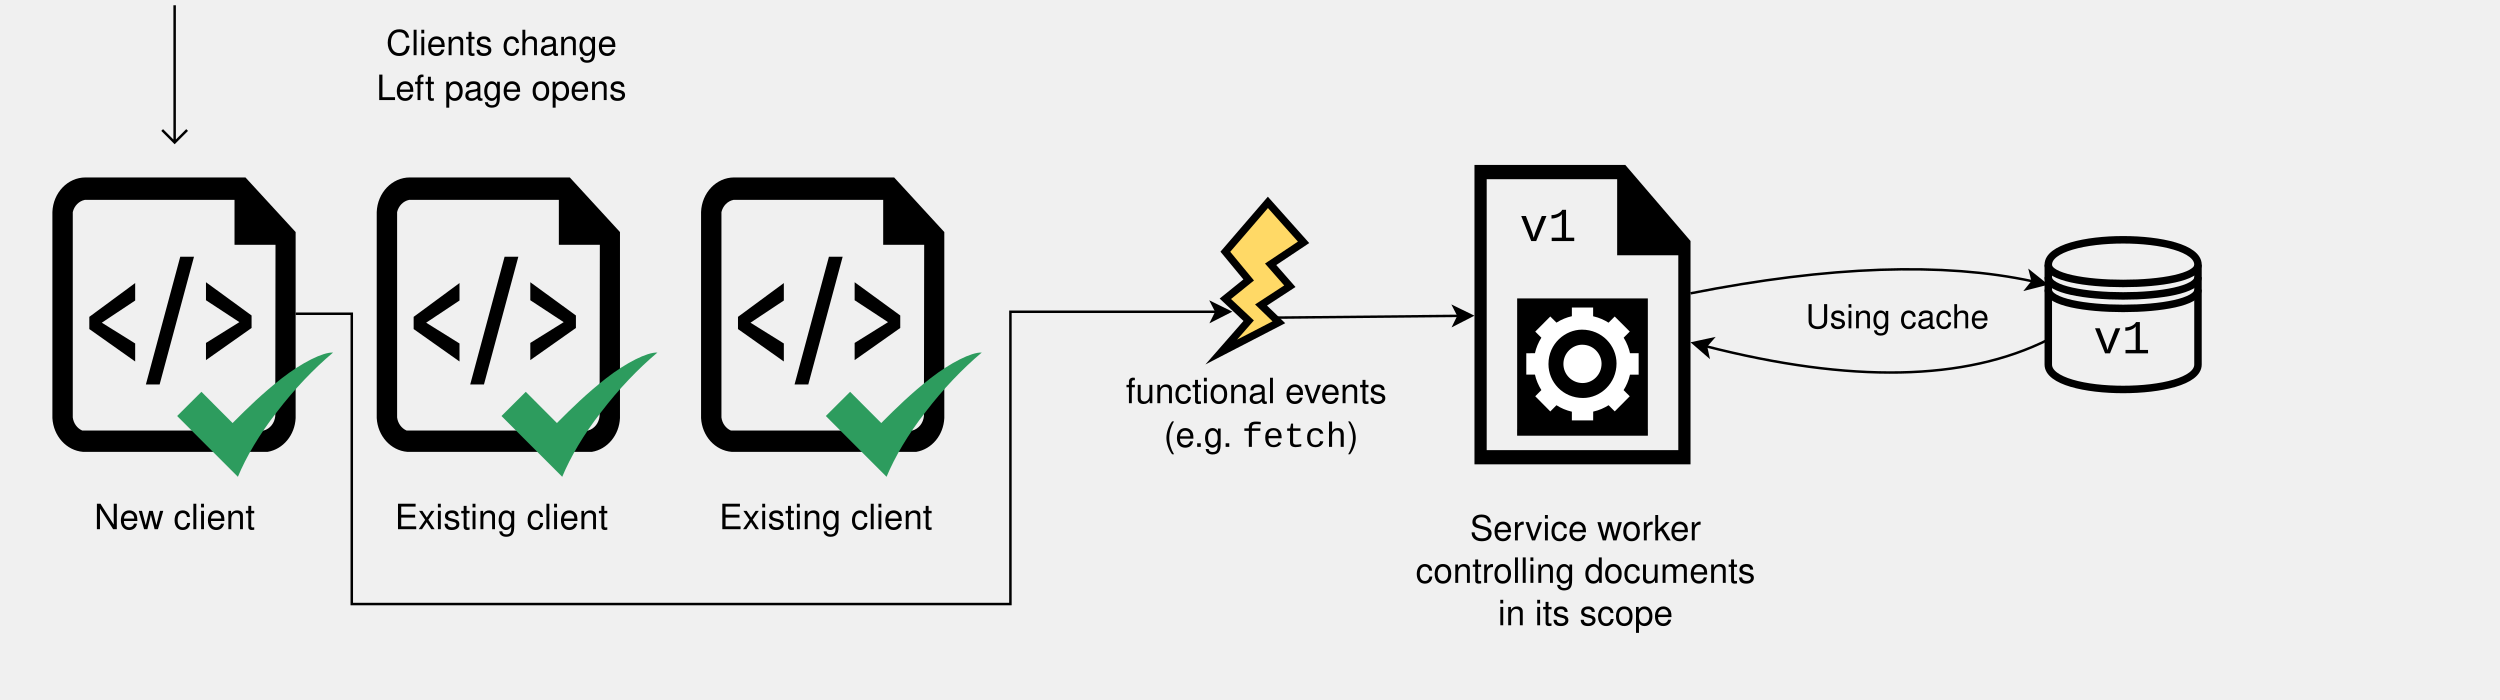
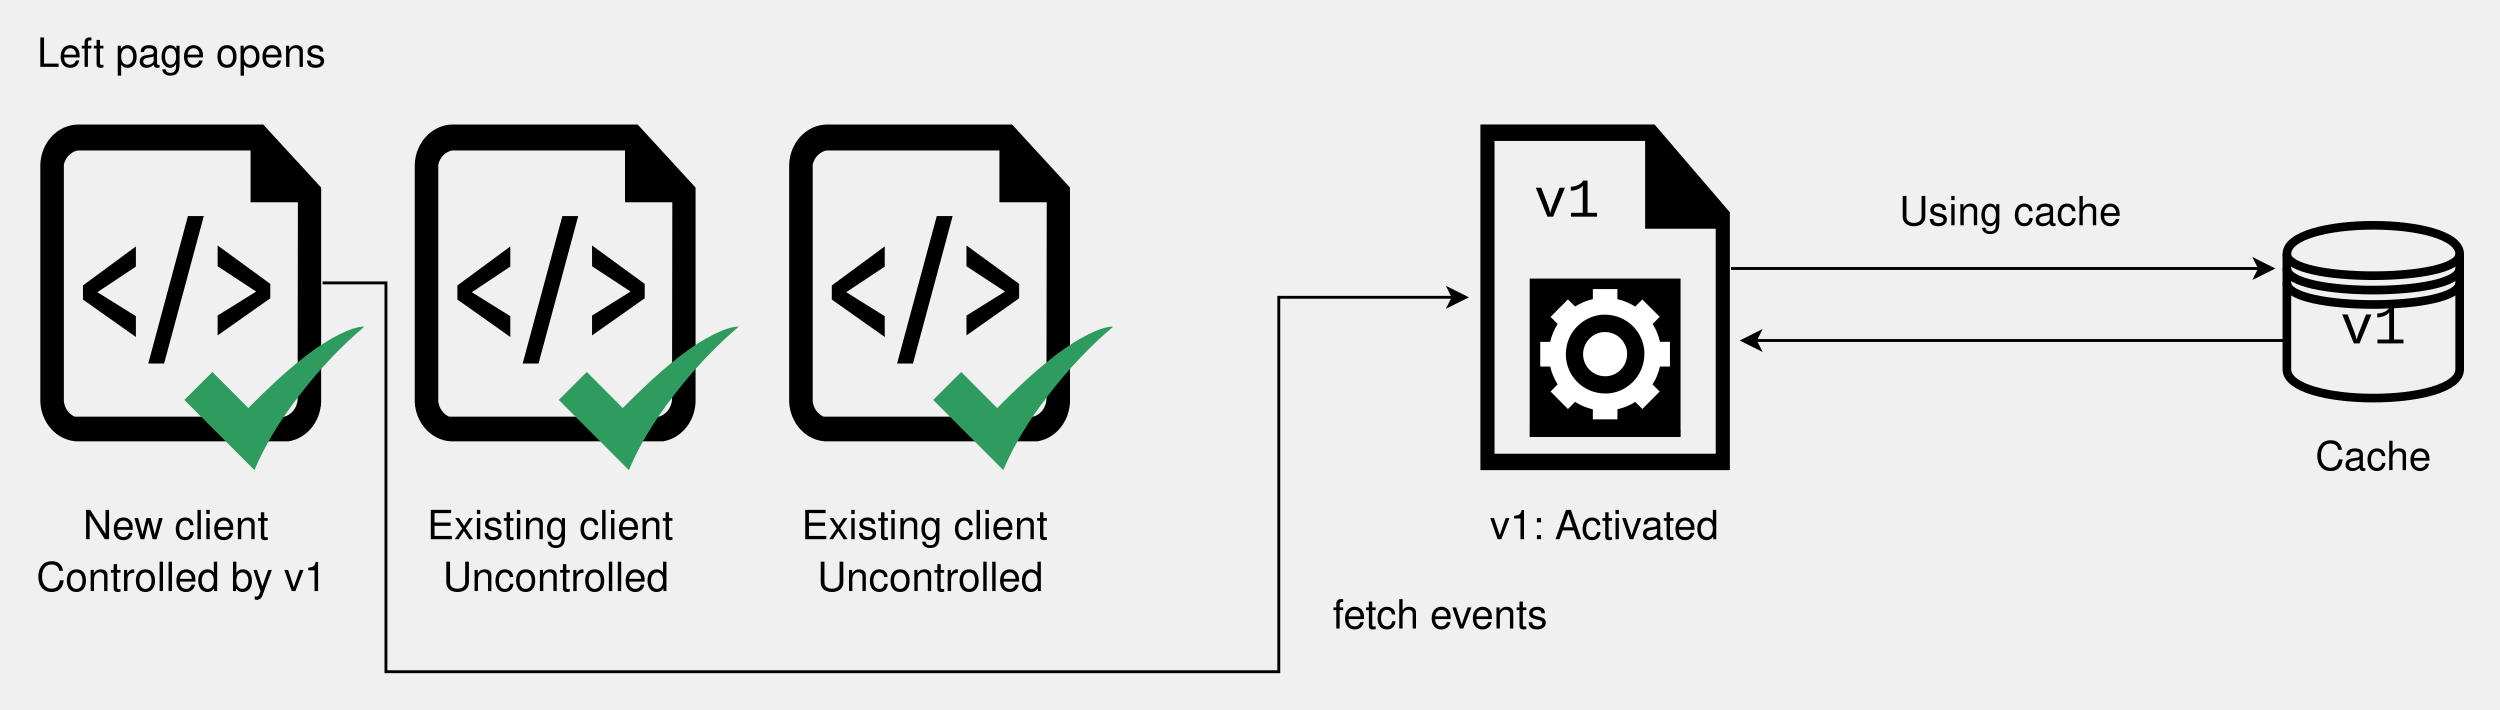
- <svg xmlns="http://www.w3.org/2000/svg" width="919" height="257" viewBox="220 1048 1002.055 280">
+ <svg xmlns="http://www.w3.org/2000/svg" width="796" height="226" viewBox="6 137 868 246">
  <defs>
-     <path id="b" fill="#2d9c5e" d="M445.35 624 421 599.63l9.74-9.7 12.48 12.52c5.92-5.95 12.02-11.92 19.82-18.01 7.91-6.14 16.35-10.44 20.46-10.24-7.8 6.56-15.57 14.73-22.42 23.68-7.22 9.22-12.41 18.17-15.73 26.12" pointer-events="none" />
-     <path id="c" d="M501 517.9c.27-7.76 6.14-13.89 13.27-13.89h64.12l20.11 21.89v74.55c-.31 6.84-5.01 12.5-11.23 13.55h-74.02c-6.62-.54-11.86-6.34-12.25-13.55zm8.17 82.32c.31 2.35 1.75 4.34 3.78 5.23h72.79c2.49-.69 4.33-3 4.59-5.78l.1-68.66H574v-18h-60.03c-2.34.48-4.21 2.38-4.8 4.89zm25.01-22.44-18.38-13v-4.89l18.38-13.55v7l-13.37 8.89 13.37 8.33zm4.29 9.22 13.78-51.21h5.51L543.98 587Zm24.09-33.77v-7.22l18.28 13.33v5l-18.28 12.89v-6.89l13.38-8.33z" pointer-events="none" />
+     <g id="worker" transform="translate(-681 -709)">
+       <path d="M681 829V709h60.46l26.14 30.48V829Zm4.9-5.69h76.8V745.2h-24.51v-30.48H685.9Z" pointer-events="none" />
+       <path d="M698.11 817.5v-55h52.38v55z" pointer-events="none" />
+       <path fill-opacity=".3" d="M698.11 817.5v-2.48h52.38v2.48z" pointer-events="none" />
+       <path fill="#fff" d="M724.36 796.42c-4.32 0-7.71-3.44-7.71-7.65 0-4.54 3.78-7.71 7.48-7.71 4.95 0 7.81 4.07 7.81 7.58 0 4.51-3.57 7.78-7.58 7.78m.16 5.99c7 0 13.42-5.9 13.42-13.85 0-7.17-5.85-13.54-13.86-13.54-6.57 0-13.42 5.47-13.42 13.81 0 7.18 5.73 13.58 13.86 13.58m-13.13 5.39-6.03-6.08 2.45-2.48c-1.19-1.93-2.1-4.02-2.57-6.21h-3.47v-8.55l3.47-.02c.46-2.2 1.42-4.38 2.57-6.22l-2.45-2.44 6.03-6.06 2.47 2.46c2.03-1.27 4.1-2.11 6.18-2.57v-3.49h8.52v3.51c2.48.55 4.5 1.51 6.18 2.57l2.47-2.47 6.04 6.03-2.45 2.46c1.35 2.15 2.12 4.32 2.54 6.22h3.47v8.59h-3.47c-.57 2.49-1.49 4.51-2.57 6.2l2.47 2.47-6.01 6.06-2.47-2.47c-1.76 1.08-3.69 2.02-6.17 2.56l-.02 3.51h-8.53v-3.48c-2.31-.53-4.37-1.42-6.18-2.59z" pointer-events="none" />
+     </g>
+     <g id="client" transform="translate(-501 -504)">
+       <path d="M501 517.9c.27-7.76 6.14-13.89 13.27-13.89h64.12l20.11 21.89v74.55c-.31 6.84-5.01 12.5-11.23 13.55h-74.02c-6.62-.54-11.86-6.34-12.25-13.55zm8.17 82.32c.31 2.35 1.75 4.34 3.78 5.23h72.79c2.49-.69 4.33-3 4.59-5.78l.1-68.66H574v-18h-60.03c-2.34.48-4.21 2.38-4.8 4.89zm25.01-22.44-18.38-13v-4.89l18.38-13.55v7l-13.37 8.89 13.37 8.33zm4.29 9.22 13.78-51.21h5.51L543.98 587Zm24.09-33.77v-7.22l18.28 13.33v5l-18.28 12.89v-6.89l13.38-8.33z" pointer-events="none" />
+     </g>
+     <g id="check" transform="translate(-371 -504)">
+       <path fill="#2d9c5e" d="M445.35 624 421 599.63l9.74-9.7 12.48 12.52c5.92-5.95 12.02-11.92 19.82-18.01 7.91-6.14 16.35-10.44 20.46-10.24-7.8 6.56-15.57 14.73-22.42 23.68-7.22 9.22-12.41 18.17-15.73 26.12" pointer-events="none" />
+     </g>
+     <g id="cache" transform="translate(-1041 -739)">
+       <path fill="none" stroke="#000" stroke-miterlimit="10" stroke-width="3" d="M1041 749c0 10 60 10 60 0" pointer-events="none" />
+       <path fill="none" stroke="#000" stroke-miterlimit="10" stroke-width="3" d="M1041 754c0 10 60 10 60 0" pointer-events="none" />
+       <path fill="none" stroke="#000" stroke-miterlimit="10" stroke-width="3" d="M1041 759c0 10 60 10 60 0" pointer-events="none" />
+       <path fill="none" stroke="#000" stroke-miterlimit="10" stroke-width="3" d="M1041 749c0-13.33 60-13.33 60 0v40c0 13.33-60 13.33-60 0z" pointer-events="none" />
+     </g>
+     <g id="event" transform="translate(-901 -469)">
+       <path fill="#ffd966" stroke="#000" stroke-miterlimit="6" stroke-width="3" d="m901 529 11-12.57-9.35-8.79 9.35-7.54-9.35-11.31L919.7 469l14.3 16.02-13.2 8.8 7.7 8.79-11.55 7.54 7.15 6.91z" pointer-events="none" />
+     </g>
+     <marker id="arrow" markerWidth="8" markerHeight="8" refX="7" refY="4" orient="auto" markerUnits="userSpaceOnUse">
+       <path d="M0 0L8 4L0 8L2 4Z" />
+     </marker>
  </defs>
-   <g font-family="Helvetica" font-size="14" pointer-events="none" text-anchor="middle">
-     <text x="855.5" y="1264.5">Service worker</text>
-     <text x="855.5" y="1281.5">controlling documents</text>
-     <text x="855.5" y="1298.5">in its scope</text>
-   </g>
-   <path d="M811 1234v-120h60.46l26.14 30.48V1234Zm4.9-5.69h76.8v-78.11h-24.51v-30.48H815.9Z" pointer-events="none" />
-   <path d="M828.11 1222.5v-55h52.38v55z" pointer-events="none" />
-   <path fill-opacity=".3" d="M828.11 1222.5v-2.48h52.38v2.48z" pointer-events="none" />
-   <path fill="#fff" d="M854.36 1201.42c-4.32 0-7.71-3.44-7.71-7.65 0-4.54 3.78-7.71 7.48-7.71 4.95 0 7.81 4.07 7.81 7.58 0 4.51-3.57 7.78-7.58 7.78m.16 5.99c7 0 13.42-5.9 13.42-13.85 0-7.17-5.85-13.54-13.86-13.54-6.57 0-13.42 5.47-13.42 13.81 0 7.18 5.73 13.58 13.86 13.58m-13.13 5.39-6.03-6.08 2.45-2.48c-1.19-1.93-2.1-4.02-2.57-6.21h-3.47v-8.55l3.47-.02c.46-2.2 1.42-4.38 2.57-6.22l-2.45-2.44 6.03-6.06 2.47 2.46c2.03-1.27 4.1-2.11 6.18-2.57v-3.49h8.52v3.51c2.48.55 4.5 1.51 6.18 2.57l2.47-2.47 6.04 6.03-2.45 2.46c1.35 2.15 2.12 4.32 2.54 6.22h3.47v8.59h-3.47c-.57 2.49-1.49 4.51-2.57 6.2l2.47 2.47-6.01 6.06-2.47-2.47c-1.76 1.08-3.69 2.02-6.17 2.56l-.02 3.51h-8.53v-3.48c-2.31-.53-4.37-1.42-6.18-2.59z" pointer-events="none" />
-   <g transform="translate(-.5 -.5)">
-     <text x="841" y="1145" font-family="'Courier New'" font-size="19" text-anchor="middle">v1</text>
-   </g>
-   <g transform="translate(0 615)">
-     <use href="#c" transform="translate(-260 0)" />
-     <use href="#b" transform="translate(-130 0)" />
-     <use href="#c" transform="translate(-130 0)" />
-     <use href="#b" />
-   </g>
-   <path d="M501 1132.9c.27-7.76 6.14-13.89 13.27-13.89h64.12l20.11 21.89v74.55c-.31 6.84-5.01 12.5-11.23 13.55h-74.02c-6.62-.54-11.86-6.34-12.25-13.55zm8.17 82.32c.31 2.35 1.75 4.34 3.78 5.23h72.79c2.49-.69 4.33-3 4.59-5.78l.1-68.66H574v-18h-60.03c-2.34.48-4.21 2.38-4.8 4.89zm25.01-22.44-18.38-13v-4.89l18.38-13.55v7l-13.37 8.89 13.37 8.33zm4.29 9.22 13.78-51.21h5.51L543.98 1202Zm24.09-33.77v-7.22l18.28 13.33v5l-18.28 12.89v-6.89l13.38-8.33z" pointer-events="none" />
-   <path fill="#2d9c5e" d="M575.35 1239 551 1214.63l9.74-9.7 12.48 12.52c5.92-5.95 12.02-11.92 19.82-18.01 7.91-6.14 16.35-10.44 20.46-10.24-7.8 6.56-15.57 14.73-22.42 23.68-7.22 9.22-12.41 18.17-15.73 26.12" pointer-events="none" />
-   <path fill="none" stroke="#000" stroke-miterlimit="10" d="m731.58 1175.2 73.05-.71" pointer-events="none" />
-   <path stroke="#000" stroke-miterlimit="10" d="m809.88 1174.43-6.96 3.57 1.71-3.51-1.78-3.49z" pointer-events="none" />
-   <path fill="#ffd966" stroke="#000" stroke-miterlimit="6" stroke-width="3" d="m709.5 1189 11-12.57-9.35-8.79 9.35-7.54-9.35-11.31L728.2 1129l14.3 16.02-13.2 8.8 7.7 8.79-11.55 7.54 7.15 6.91z" pointer-events="none" />
-   <g transform="translate(-.5 -.5)">
-     <text x="726" y="1210" font-family="Helvetica" font-size="14" style="font-style:normal;font-variant:normal;font-weight:400;font-stretch:normal;font-size:14px;font-family:Helvetica;-inkscape-font-specification:&quot;Helvetica, Normal&quot;;font-variant-ligatures:normal;font-variant-caps:normal;font-variant-numeric:normal;font-variant-east-asian:normal;text-anchor:middle;fill:#000" text-anchor="middle">
-       <tspan x="726" y="1210">functional events</tspan>
-       <tspan x="726" y="1227.5">(e.g. <tspan style="font-style:normal;font-variant:normal;font-weight:400;font-stretch:normal;font-family:&quot;Courier New&quot;;-inkscape-font-specification:&quot;Courier New&quot;">fetch</tspan>)</tspan>
-     </text>
-   </g>
-   <path fill="none" stroke="#000" stroke-miterlimit="10" stroke-width="3" d="M1041 1154c0 10 60 10 60 0" pointer-events="none" />
-   <path fill="none" stroke="#000" stroke-miterlimit="10" stroke-width="3" d="M1041 1159c0 10 60 10 60 0" pointer-events="none" />
-   <path fill="none" stroke="#000" stroke-miterlimit="10" stroke-width="3" d="M1041 1164c0 10 60 10 60 0" pointer-events="none" />
-   <path fill="none" stroke="#000" stroke-miterlimit="10" stroke-width="3" d="M1041 1154c0-13.33 60-13.33 60 0v40c0 13.33-60 13.33-60 0z" pointer-events="none" />
-   <g transform="translate(-.5 -.5)">
-     <text x="1071" y="1190" font-family="'Courier New'" font-size="19" text-anchor="middle">v1</text>
-   </g>
-   <path fill="none" stroke="#000" stroke-miterlimit="10" d="M338.5 1173.64H361V1290H625V1172.85H707.59" pointer-events="none" />
-   <path stroke="#000" stroke-miterlimit="10" d="m712.84 1172.81-6.98 3.55 1.73-3.51-1.78-3.49z" pointer-events="none" />
-   <path fill="none" stroke="#000" stroke-miterlimit="10" d="M897.6 1165.46q83.4-16.46 137.18-4.81" pointer-events="none" />
-   <path stroke="#000" stroke-miterlimit="10" d="m1039.91 1161.76-7.59 1.94 2.46-3.05-.97-3.79z" pointer-events="none" />
-   <path fill="none" stroke="#000" stroke-miterlimit="10" d="M903.77 1186.67Q991 1209 1041 1184" pointer-events="none" />
-   <path stroke="#000" stroke-miterlimit="10" d="m898.68 1185.36 7.65-1.65-2.56 2.96.83 3.82z" pointer-events="none" />
-   <g transform="translate(-.5 -.5)">
-     <text x="981" y="1180" font-family="Courier New" font-size="19" style="font-style:normal;font-variant:normal;font-weight:400;font-stretch:normal;font-size:18.667px;font-family:Helvetica;-inkscape-font-specification:&quot;Helvetica, Normal&quot;;font-variant-ligatures:normal;font-variant-caps:normal;font-variant-numeric:normal;font-variant-east-asian:normal;text-anchor:middle;fill:#000" text-anchor="middle">
-       <tspan style="font-style:normal;font-variant:normal;font-weight:400;font-stretch:normal;font-size:13.333px;font-family:Helvetica;-inkscape-font-specification:&quot;Helvetica, Normal&quot;;font-variant-ligatures:normal;font-variant-caps:normal;font-variant-numeric:normal;font-variant-east-asian:normal">Using cache</tspan>
-     </text>
-   </g>
-   <g font-family="Helvetica" font-size="14" text-anchor="middle">
-     <text x="421" y="1070">Clients change</text>
-     <text x="421" y="1088">Left page opens</text>
-   </g>
-   <path fill="none" stroke="#000" d="M290 1050v55m-5-5 5 5 5-5" />
-   <g font-family="Helvetica" font-size="14" text-anchor="middle">
-     <text x="290" y="1260">New client</text>
-     <text x="421" y="1260">Existing client</text>
-     <text x="551" y="1260">Existing client</text>
-   </g>
+   <use href="#client" transform="translate(20 180)" />
+   <use href="#check" transform="translate(20 180)" />
+   <text x="69" y="324" font-family="Helvetica" font-size="14" text-anchor="middle" fill="#000">
+     <tspan x="69" y="324">New client</tspan>
+     <tspan x="69" y="342">Controlled by v1</tspan>
+   </text>
+   <use href="#client" transform="translate(150 180)" />
+   <use href="#check" transform="translate(150 180)" />
+   <text x="199" y="324" font-family="Helvetica" font-size="14" text-anchor="middle" fill="#000">
+     <tspan x="199" y="324">Existing client</tspan>
+     <tspan x="199" y="342">Uncontrolled</tspan>
+   </text>
+   <use href="#client" transform="translate(280 180)" />
+   <use href="#check" transform="translate(280 180)" />
+   <text x="329" y="324" font-family="Helvetica" font-size="14" text-anchor="middle" fill="#000">
+     <tspan x="329" y="324">Existing client</tspan>
+     <tspan x="329" y="342">Uncontrolled</tspan>
+   </text>
+   <use href="#worker" transform="translate(520 180)" />
+   <text x="550" y="212" font-family="Courier New" font-size="19" text-anchor="middle" fill="#000">
+     <tspan x="550" y="212">v1</tspan>
+   </text>
+   <text x="563" y="324" font-family="Helvetica" font-size="14" text-anchor="middle" fill="#000">
+     <tspan x="563" y="324">v1: Activated</tspan>
+   </text>
+   <use href="#cache" transform="translate(800 215)" />
+   <text x="830" y="256" font-family="Courier New" font-size="19" text-anchor="middle" fill="#000">
+     <tspan x="830" y="256">v1</tspan>
+   </text>
+   <text x="830" y="300" font-family="Helvetica" font-size="14" text-anchor="middle" fill="#000">
+     <tspan x="830" y="300">Cache</tspan>
+   </text>
+   <text x="69" y="160" font-family="Helvetica" font-size="14" text-anchor="middle" fill="#000">
+     <tspan x="69" y="160">Left page opens</tspan>
+   </text>
+   <path d="M118 235H140V370H450V240H515" fill="none" stroke="#000" stroke-width="1" marker-end="url(#arrow)" />
+   <text x="506" y="355" font-family="Helvetica" font-size="14" text-anchor="middle" fill="#000">
+     <tspan x="506" y="355">fetch events</tspan>
+   </text>
+   <path d="M607 230H795" fill="none" stroke="#000" stroke-width="1" marker-end="url(#arrow)" />
+   <path d="M800 255H611" fill="none" stroke="#000" stroke-width="1" marker-end="url(#arrow)" />
+   <text x="704" y="215" font-family="Helvetica" font-size="14" text-anchor="middle" fill="#000">
+     <tspan x="704" y="215">Using cache</tspan>
+   </text>
</svg>
